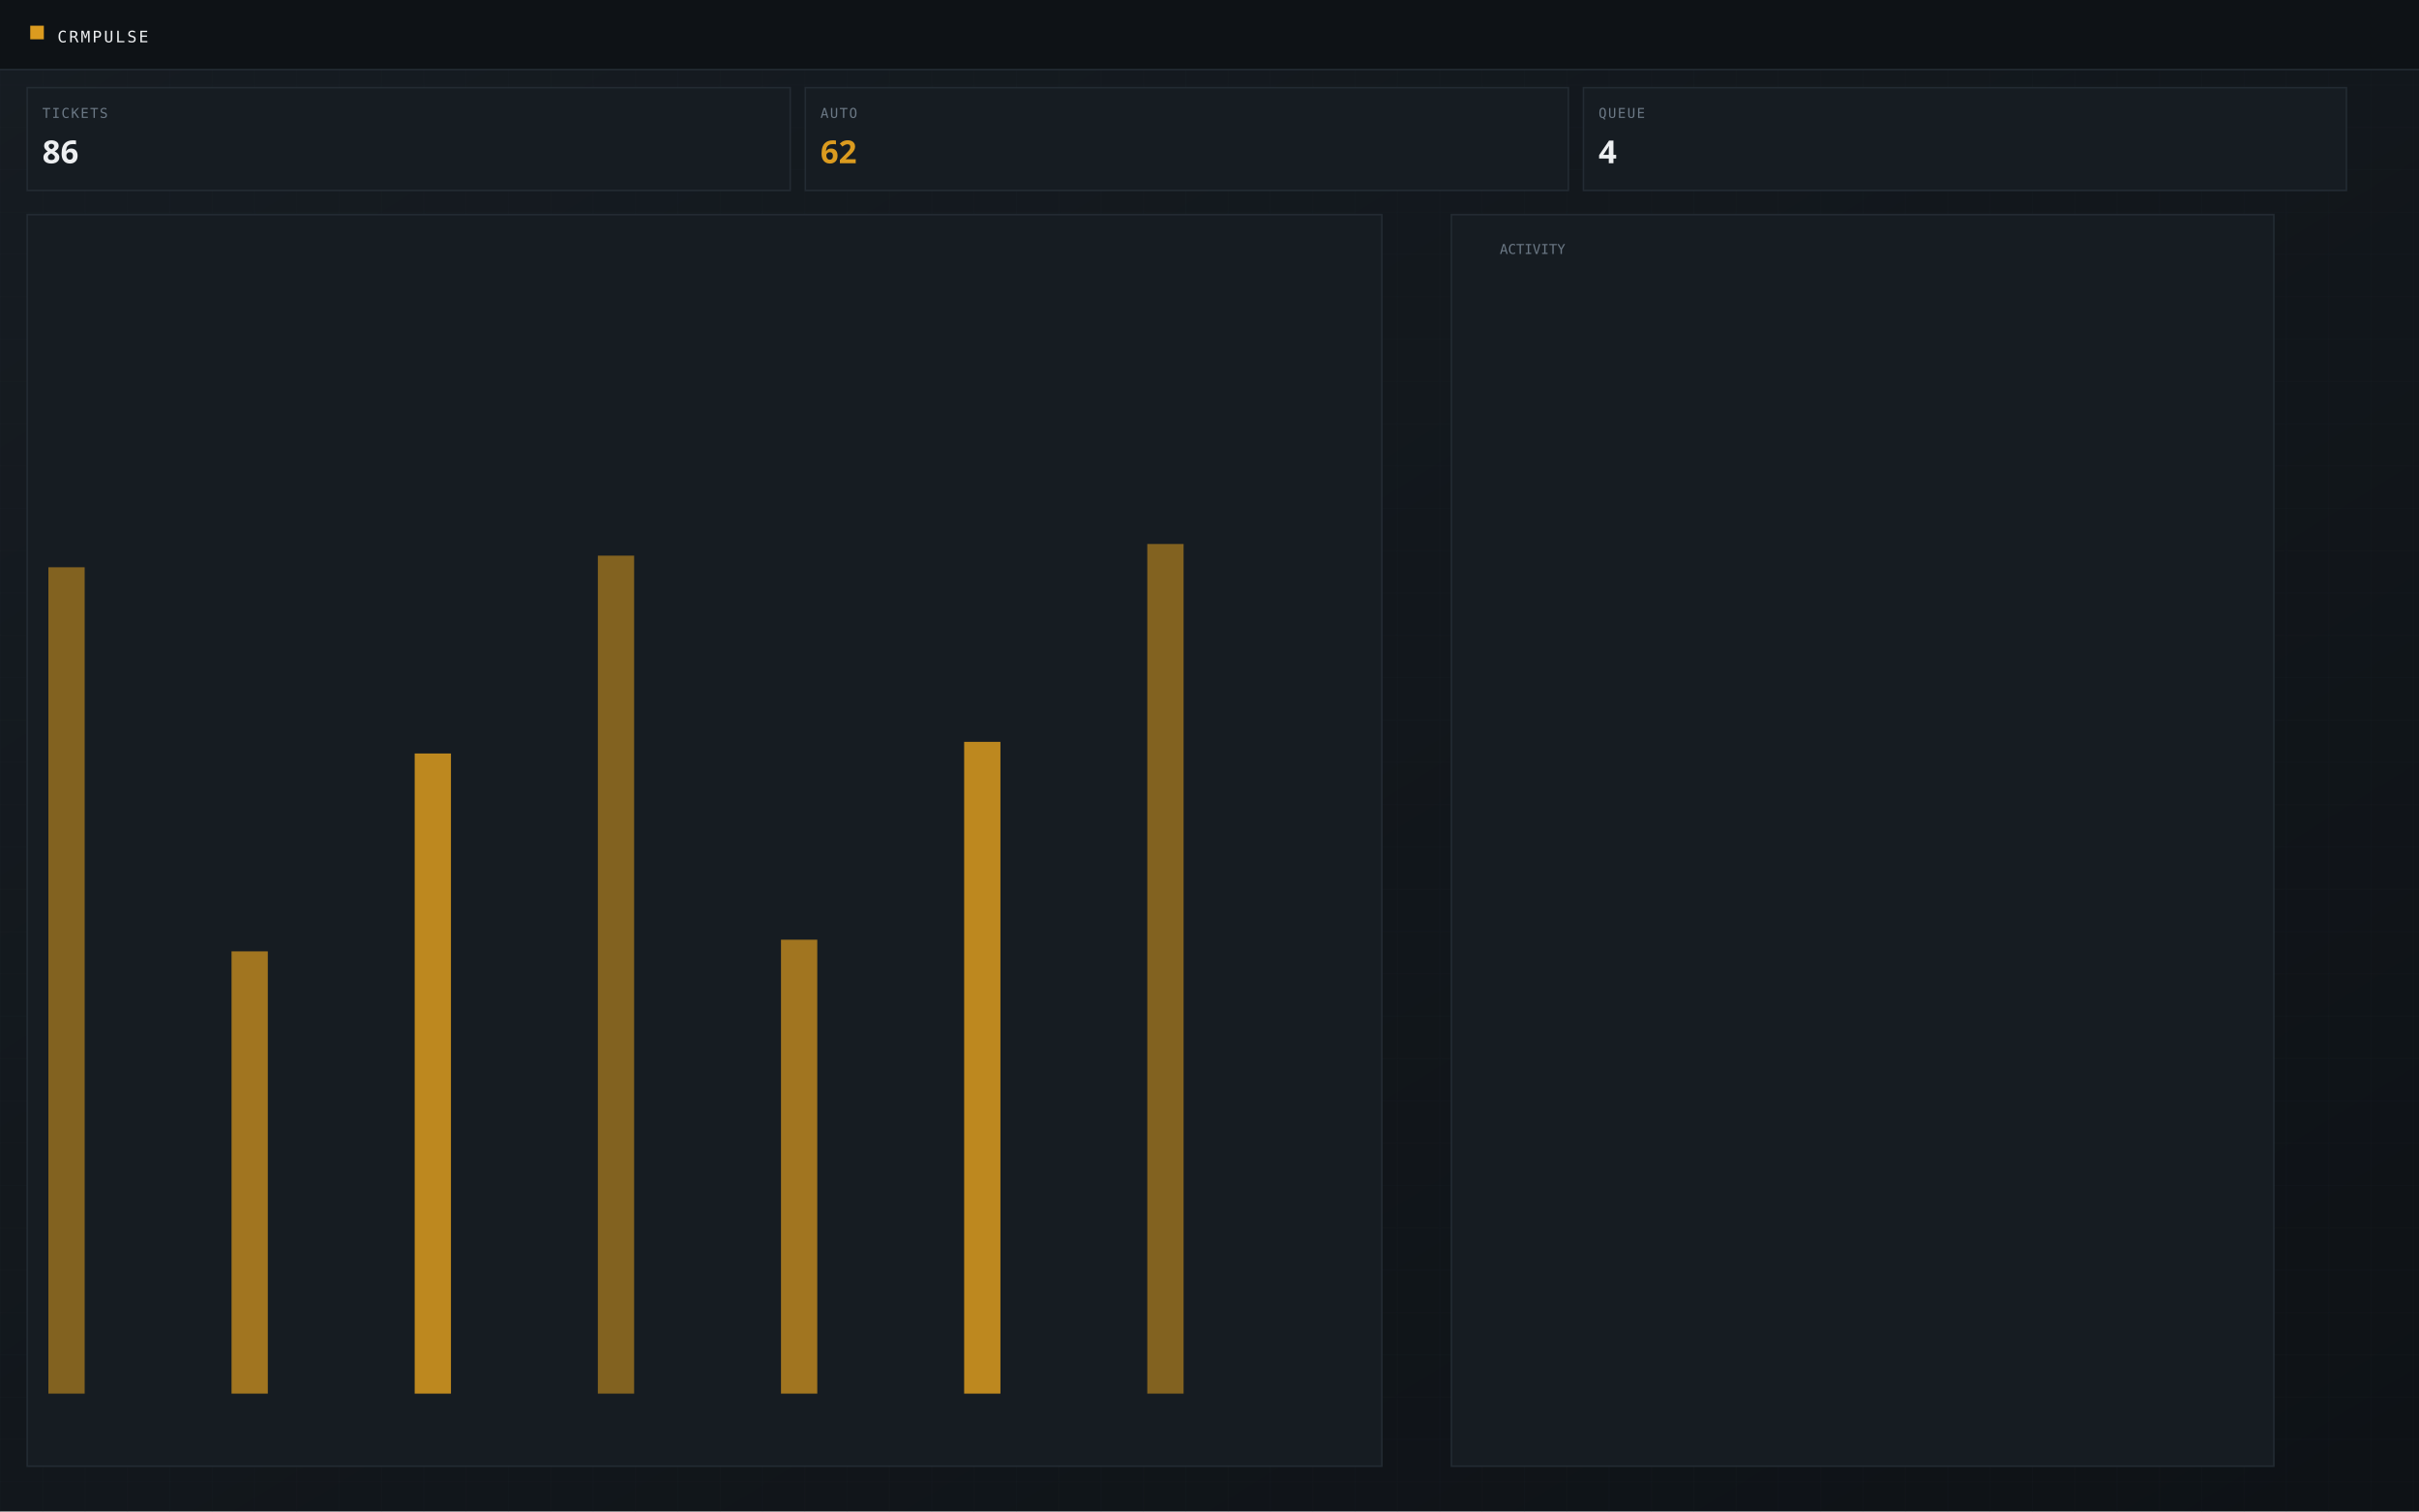
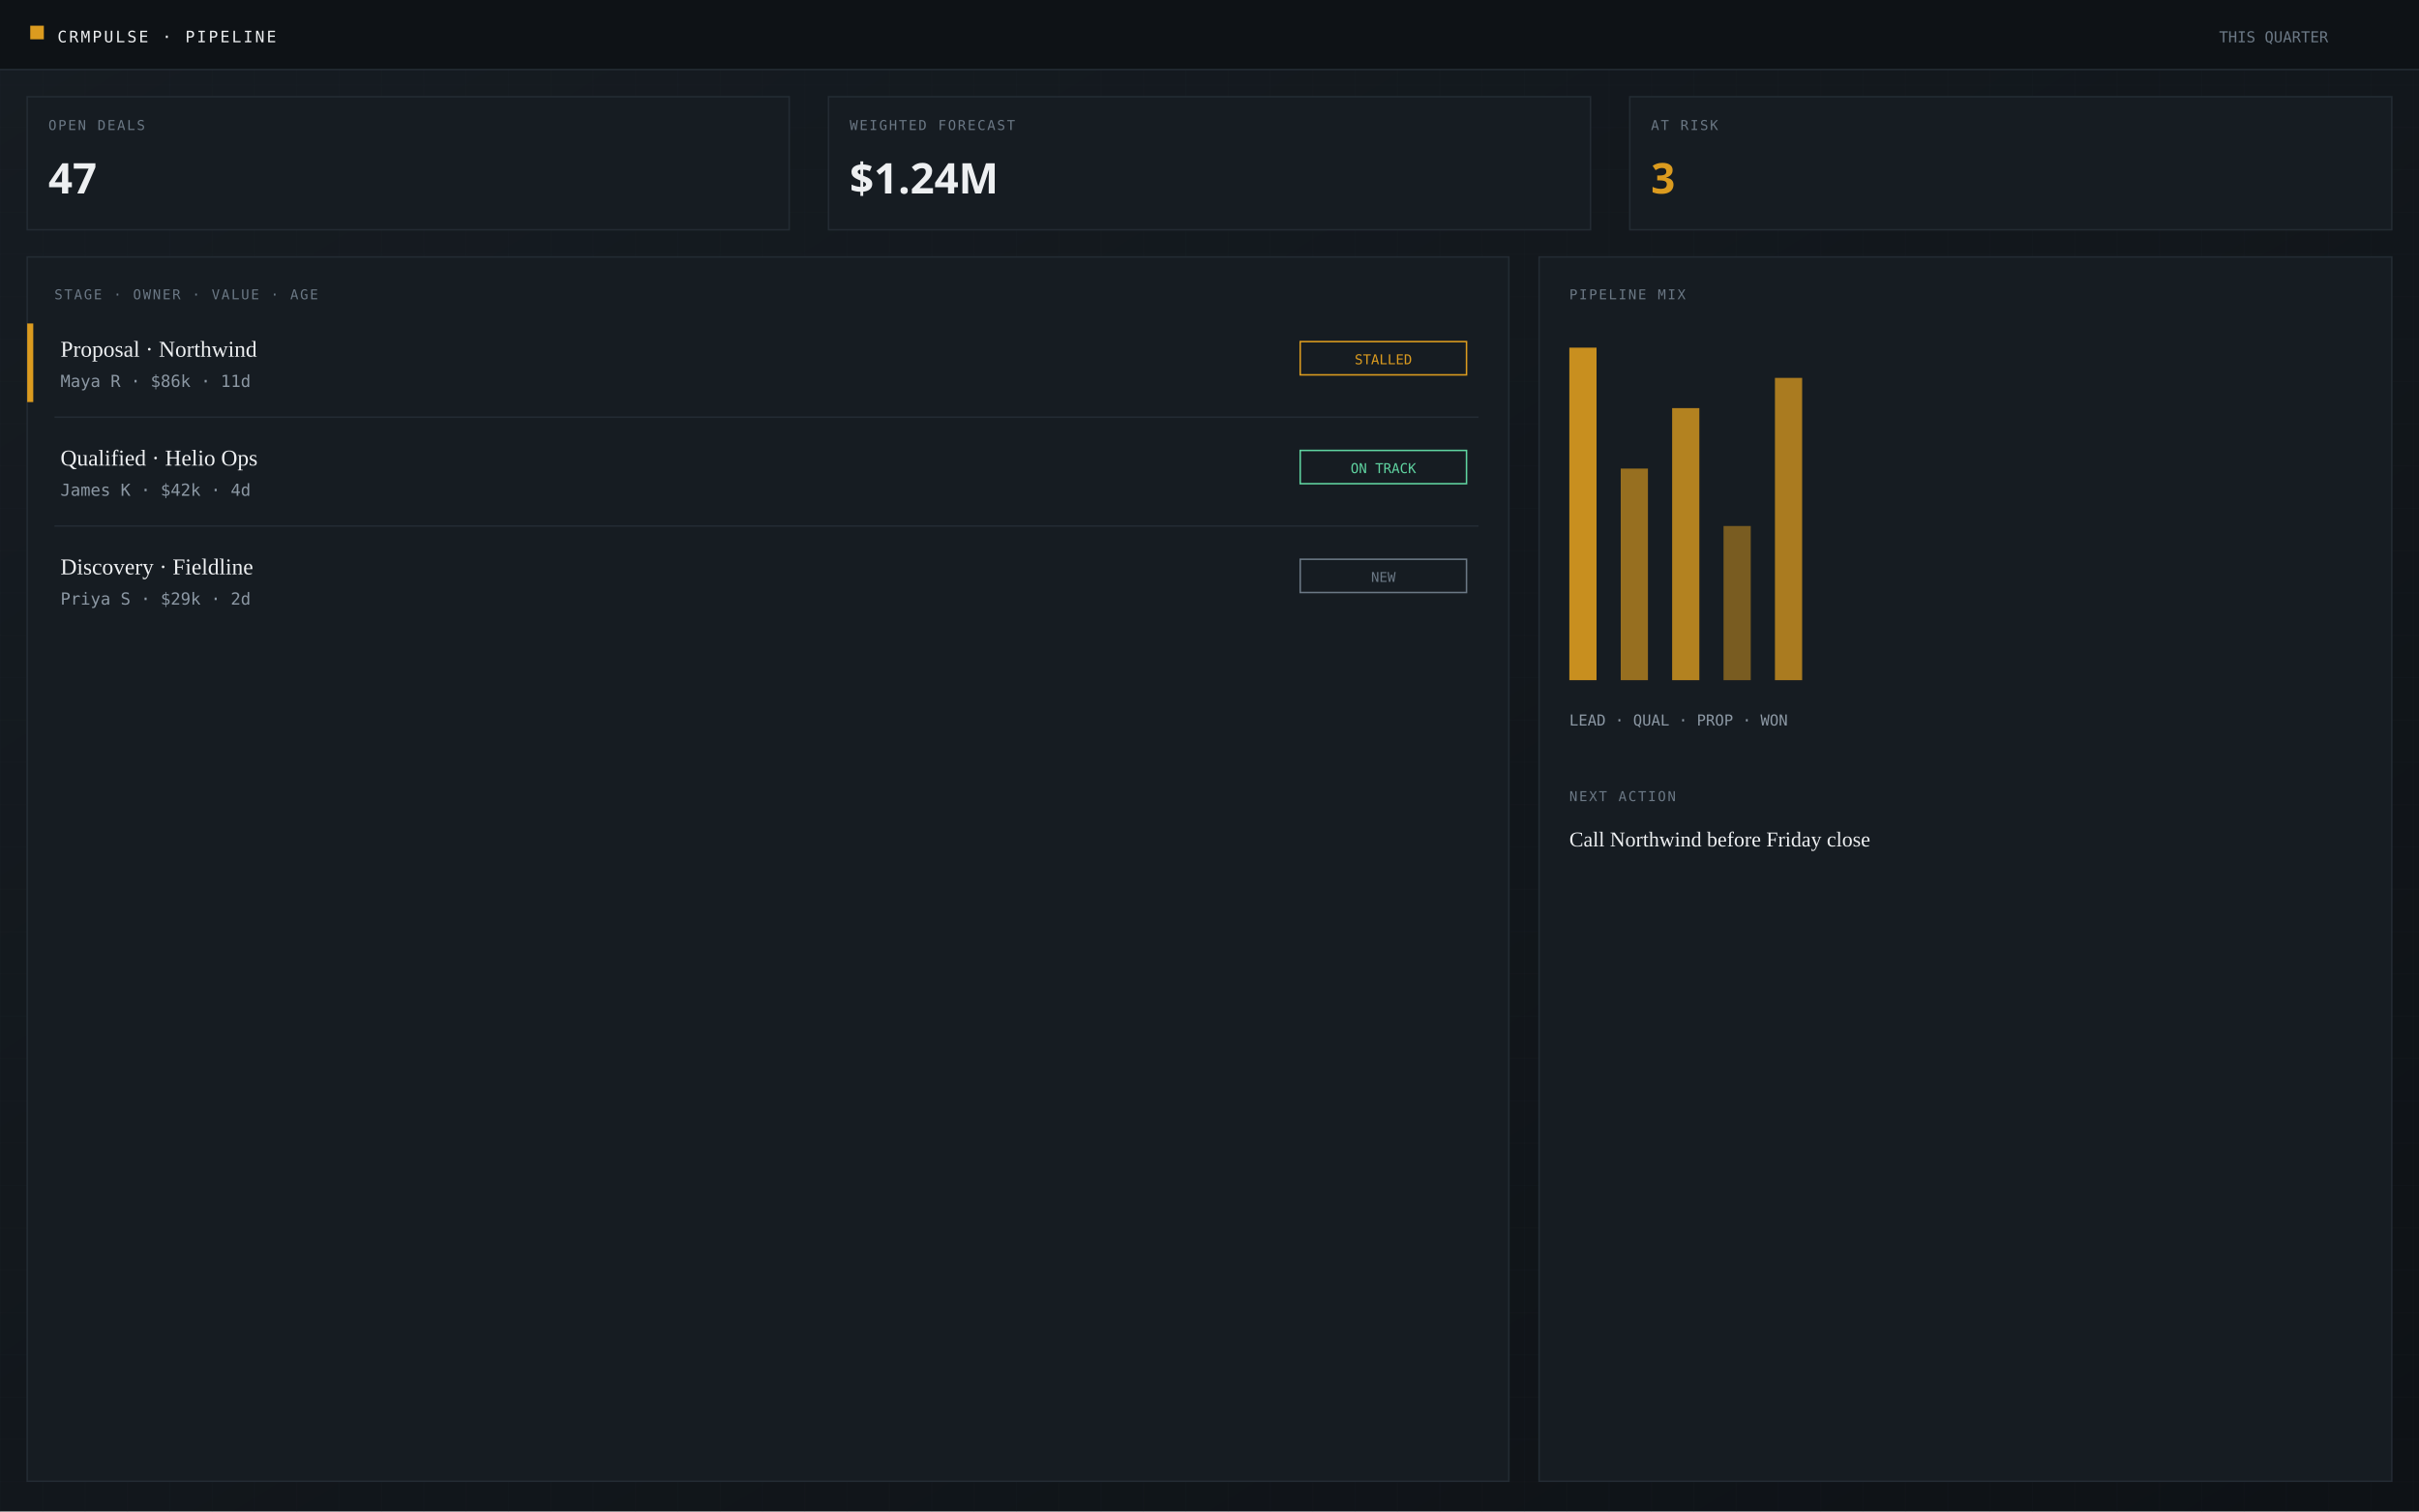
- <svg xmlns="http://www.w3.org/2000/svg" viewBox="0 0 1600 1000" width="1600" height="1000" role="img" aria-label="Sales dashboard">
+ <svg xmlns="http://www.w3.org/2000/svg" viewBox="0 0 1600 1000" width="1600" height="1000" role="img" aria-label="CRMPulse sales pipeline dashboard">
  <defs>
-     <linearGradient id="bgu11gav3y" x1="0" y1="0" x2="1" y2="1">
+     <linearGradient id="cpbg" x1="0" y1="0" x2="1" y2="1">
      <stop offset="0%" stop-color="#161C22" />
      <stop offset="100%" stop-color="#0E1216" />
    </linearGradient>
-     <pattern id="gridu11gav3y" width="28" height="28" patternUnits="userSpaceOnUse">
+     <pattern id="cpgrid" width="28" height="28" patternUnits="userSpaceOnUse">
      <path d="M28 0H0V28" fill="none" stroke="#232B33" stroke-width="0.45" opacity="0.28" />
    </pattern>
  </defs>
-   <rect width="100%" height="100%" fill="url(#bgu11gav3y)" />
-   <rect width="100%" height="100%" fill="url(#gridu11gav3y)" />
+   <rect width="100%" height="100%" fill="url(#cpbg)" />
+   <rect width="100%" height="100%" fill="url(#cpgrid)" />
  <rect width="1600" height="46" fill="#0E1216" />
  <line x1="0" y1="46" x2="1600" y2="46" stroke="#232B33" />
  <rect x="20" y="17" width="9" height="9" fill="#DB9B1F" />
-   <text x="38" y="28" fill="#EDEFF1" font-family="ui-monospace,monospace" font-size="10.5" letter-spacing="0.13em">CRMPULSE</text>
-   <rect x="18" y="58" width="504.667" height="68" fill="#161C22" stroke="#232B33" />
-   <text x="28" y="78" fill="#6B7885" font-family="ui-monospace,monospace" font-size="9" letter-spacing="0.1em">TICKETS</text>
-   <text x="28" y="108" fill="#EDEFF1" font-family="ui-sans-serif,sans-serif" font-size="21" font-weight="700">86</text>
-   <rect x="532.667" y="58" width="504.667" height="68" fill="#161C22" stroke="#232B33" />
-   <text x="542.667" y="78" fill="#6B7885" font-family="ui-monospace,monospace" font-size="9" letter-spacing="0.1em">AUTO</text>
-   <text x="542.667" y="108" fill="#DB9B1F" font-family="ui-sans-serif,sans-serif" font-size="21" font-weight="700">62</text>
-   <rect x="1047.333" y="58" width="504.667" height="68" fill="#161C22" stroke="#232B33" />
-   <text x="1057.333" y="78" fill="#6B7885" font-family="ui-monospace,monospace" font-size="9" letter-spacing="0.1em">QUEUE</text>
-   <text x="1057.333" y="108" fill="#EDEFF1" font-family="ui-sans-serif,sans-serif" font-size="21" font-weight="700">4</text>
-   <rect x="18" y="142" width="896" height="828" fill="#161C22" stroke="#232B33" />
-   <rect x="32" y="375.3" width="24" height="546.7" fill="#DB9B1F" opacity="0.55" />
-   <rect x="153.143" y="629.4" width="24" height="292.6" fill="#DB9B1F" opacity="0.7" />
-   <rect x="274.286" y="498.5" width="24" height="423.5" fill="#DB9B1F" opacity="0.85" />
-   <rect x="395.429" y="367.6" width="24" height="554.4" fill="#DB9B1F" opacity="0.55" />
-   <rect x="516.571" y="621.7" width="24" height="300.3" fill="#DB9B1F" opacity="0.7" />
-   <rect x="637.714" y="490.8" width="24" height="431.2" fill="#DB9B1F" opacity="0.85" />
-   <rect x="758.857" y="359.9" width="24" height="562.1" fill="#DB9B1F" opacity="0.55" />
-   <rect x="960" y="142" width="544" height="828" fill="#161C22" stroke="#232B33" />
-   <text x="992" y="168" fill="#6B7885" font-family="ui-monospace,monospace" font-size="9">ACTIVITY</text>
+   <text x="38" y="28" fill="#EDEFF1" font-family="ui-monospace,monospace" font-size="10.5" letter-spacing="0.13em">CRMPULSE · PIPELINE</text>
+   <text x="1540" y="28" text-anchor="end" fill="#6B7885" font-family="ui-monospace,monospace" font-size="10">THIS QUARTER</text>
+   <rect x="18" y="64" width="504" height="88" fill="#161C22" stroke="#232B33" />
+   <text x="32" y="86" fill="#6B7885" font-family="ui-monospace,monospace" font-size="9" letter-spacing="0.12em">OPEN DEALS</text>
+   <text x="32" y="128" fill="#EDEFF1" font-family="ui-sans-serif,sans-serif" font-size="28" font-weight="700">47</text>
+   <rect x="548" y="64" width="504" height="88" fill="#161C22" stroke="#232B33" />
+   <text x="562" y="86" fill="#6B7885" font-family="ui-monospace,monospace" font-size="9" letter-spacing="0.12em">WEIGHTED FORECAST</text>
+   <text x="562" y="128" fill="#EDEFF1" font-family="ui-sans-serif,sans-serif" font-size="28" font-weight="700">$1.24M</text>
+   <rect x="1078" y="64" width="504" height="88" fill="#161C22" stroke="#232B33" />
+   <text x="1092" y="86" fill="#6B7885" font-family="ui-monospace,monospace" font-size="9" letter-spacing="0.12em">AT RISK</text>
+   <text x="1092" y="128" fill="#DB9B1F" font-family="ui-sans-serif,sans-serif" font-size="28" font-weight="700">3</text>
+   <rect x="18" y="170" width="980" height="810" fill="#161C22" stroke="#232B33" />
+   <text x="36" y="198" fill="#6B7885" font-family="ui-monospace,monospace" font-size="9" letter-spacing="0.12em">STAGE · OWNER · VALUE · AGE</text>
+   <rect x="18" y="214" width="4" height="52" fill="#DB9B1F" />
+   <text x="40" y="236" fill="#EDEFF1" font-size="15">Proposal · Northwind</text>
+   <text x="40" y="256" fill="#8C98A4" font-family="ui-monospace,monospace" font-size="11">Maya R · $86k · 11d</text>
+   <rect x="860" y="226" width="110" height="22" fill="none" stroke="#DB9B1F" />
+   <text x="915" y="241" text-anchor="middle" fill="#DB9B1F" font-family="ui-monospace,monospace" font-size="9">STALLED</text>
+   <line x1="36" y1="276" x2="978" y2="276" stroke="#232B33" />
+   <text x="40" y="308" fill="#EDEFF1" font-size="15">Qualified · Helio Ops</text>
+   <text x="40" y="328" fill="#8C98A4" font-family="ui-monospace,monospace" font-size="11">James K · $42k · 4d</text>
+   <rect x="860" y="298" width="110" height="22" fill="none" stroke="#5FD3A0" />
+   <text x="915" y="313" text-anchor="middle" fill="#5FD3A0" font-family="ui-monospace,monospace" font-size="9">ON TRACK</text>
+   <line x1="36" y1="348" x2="978" y2="348" stroke="#232B33" />
+   <text x="40" y="380" fill="#EDEFF1" font-size="15">Discovery · Fieldline</text>
+   <text x="40" y="400" fill="#8C98A4" font-family="ui-monospace,monospace" font-size="11">Priya S · $29k · 2d</text>
+   <rect x="860" y="370" width="110" height="22" fill="none" stroke="#6B7885" />
+   <text x="915" y="385" text-anchor="middle" fill="#6B7885" font-family="ui-monospace,monospace" font-size="9">NEW</text>
+   <rect x="1018" y="170" width="564" height="810" fill="#161C22" stroke="#232B33" />
+   <text x="1038" y="198" fill="#6B7885" font-family="ui-monospace,monospace" font-size="9" letter-spacing="0.12em">PIPELINE MIX</text>
+   <rect x="1038" y="230" width="18" height="220" fill="#DB9B1F" opacity="0.9" />
+   <rect x="1072" y="310" width="18" height="140" fill="#DB9B1F" opacity="0.65" />
+   <rect x="1106" y="270" width="18" height="180" fill="#DB9B1F" opacity="0.8" />
+   <rect x="1140" y="348" width="18" height="102" fill="#DB9B1F" opacity="0.5" />
+   <rect x="1174" y="250" width="18" height="200" fill="#DB9B1F" opacity="0.75" />
+   <text x="1038" y="480" fill="#8C98A4" font-family="ui-monospace,monospace" font-size="10">LEAD · QUAL · PROP · WON</text>
+   <text x="1038" y="530" fill="#6B7885" font-family="ui-monospace,monospace" font-size="9" letter-spacing="0.12em">NEXT ACTION</text>
+   <text x="1038" y="560" fill="#EDEFF1" font-size="14">Call Northwind before Friday close</text>
</svg>
